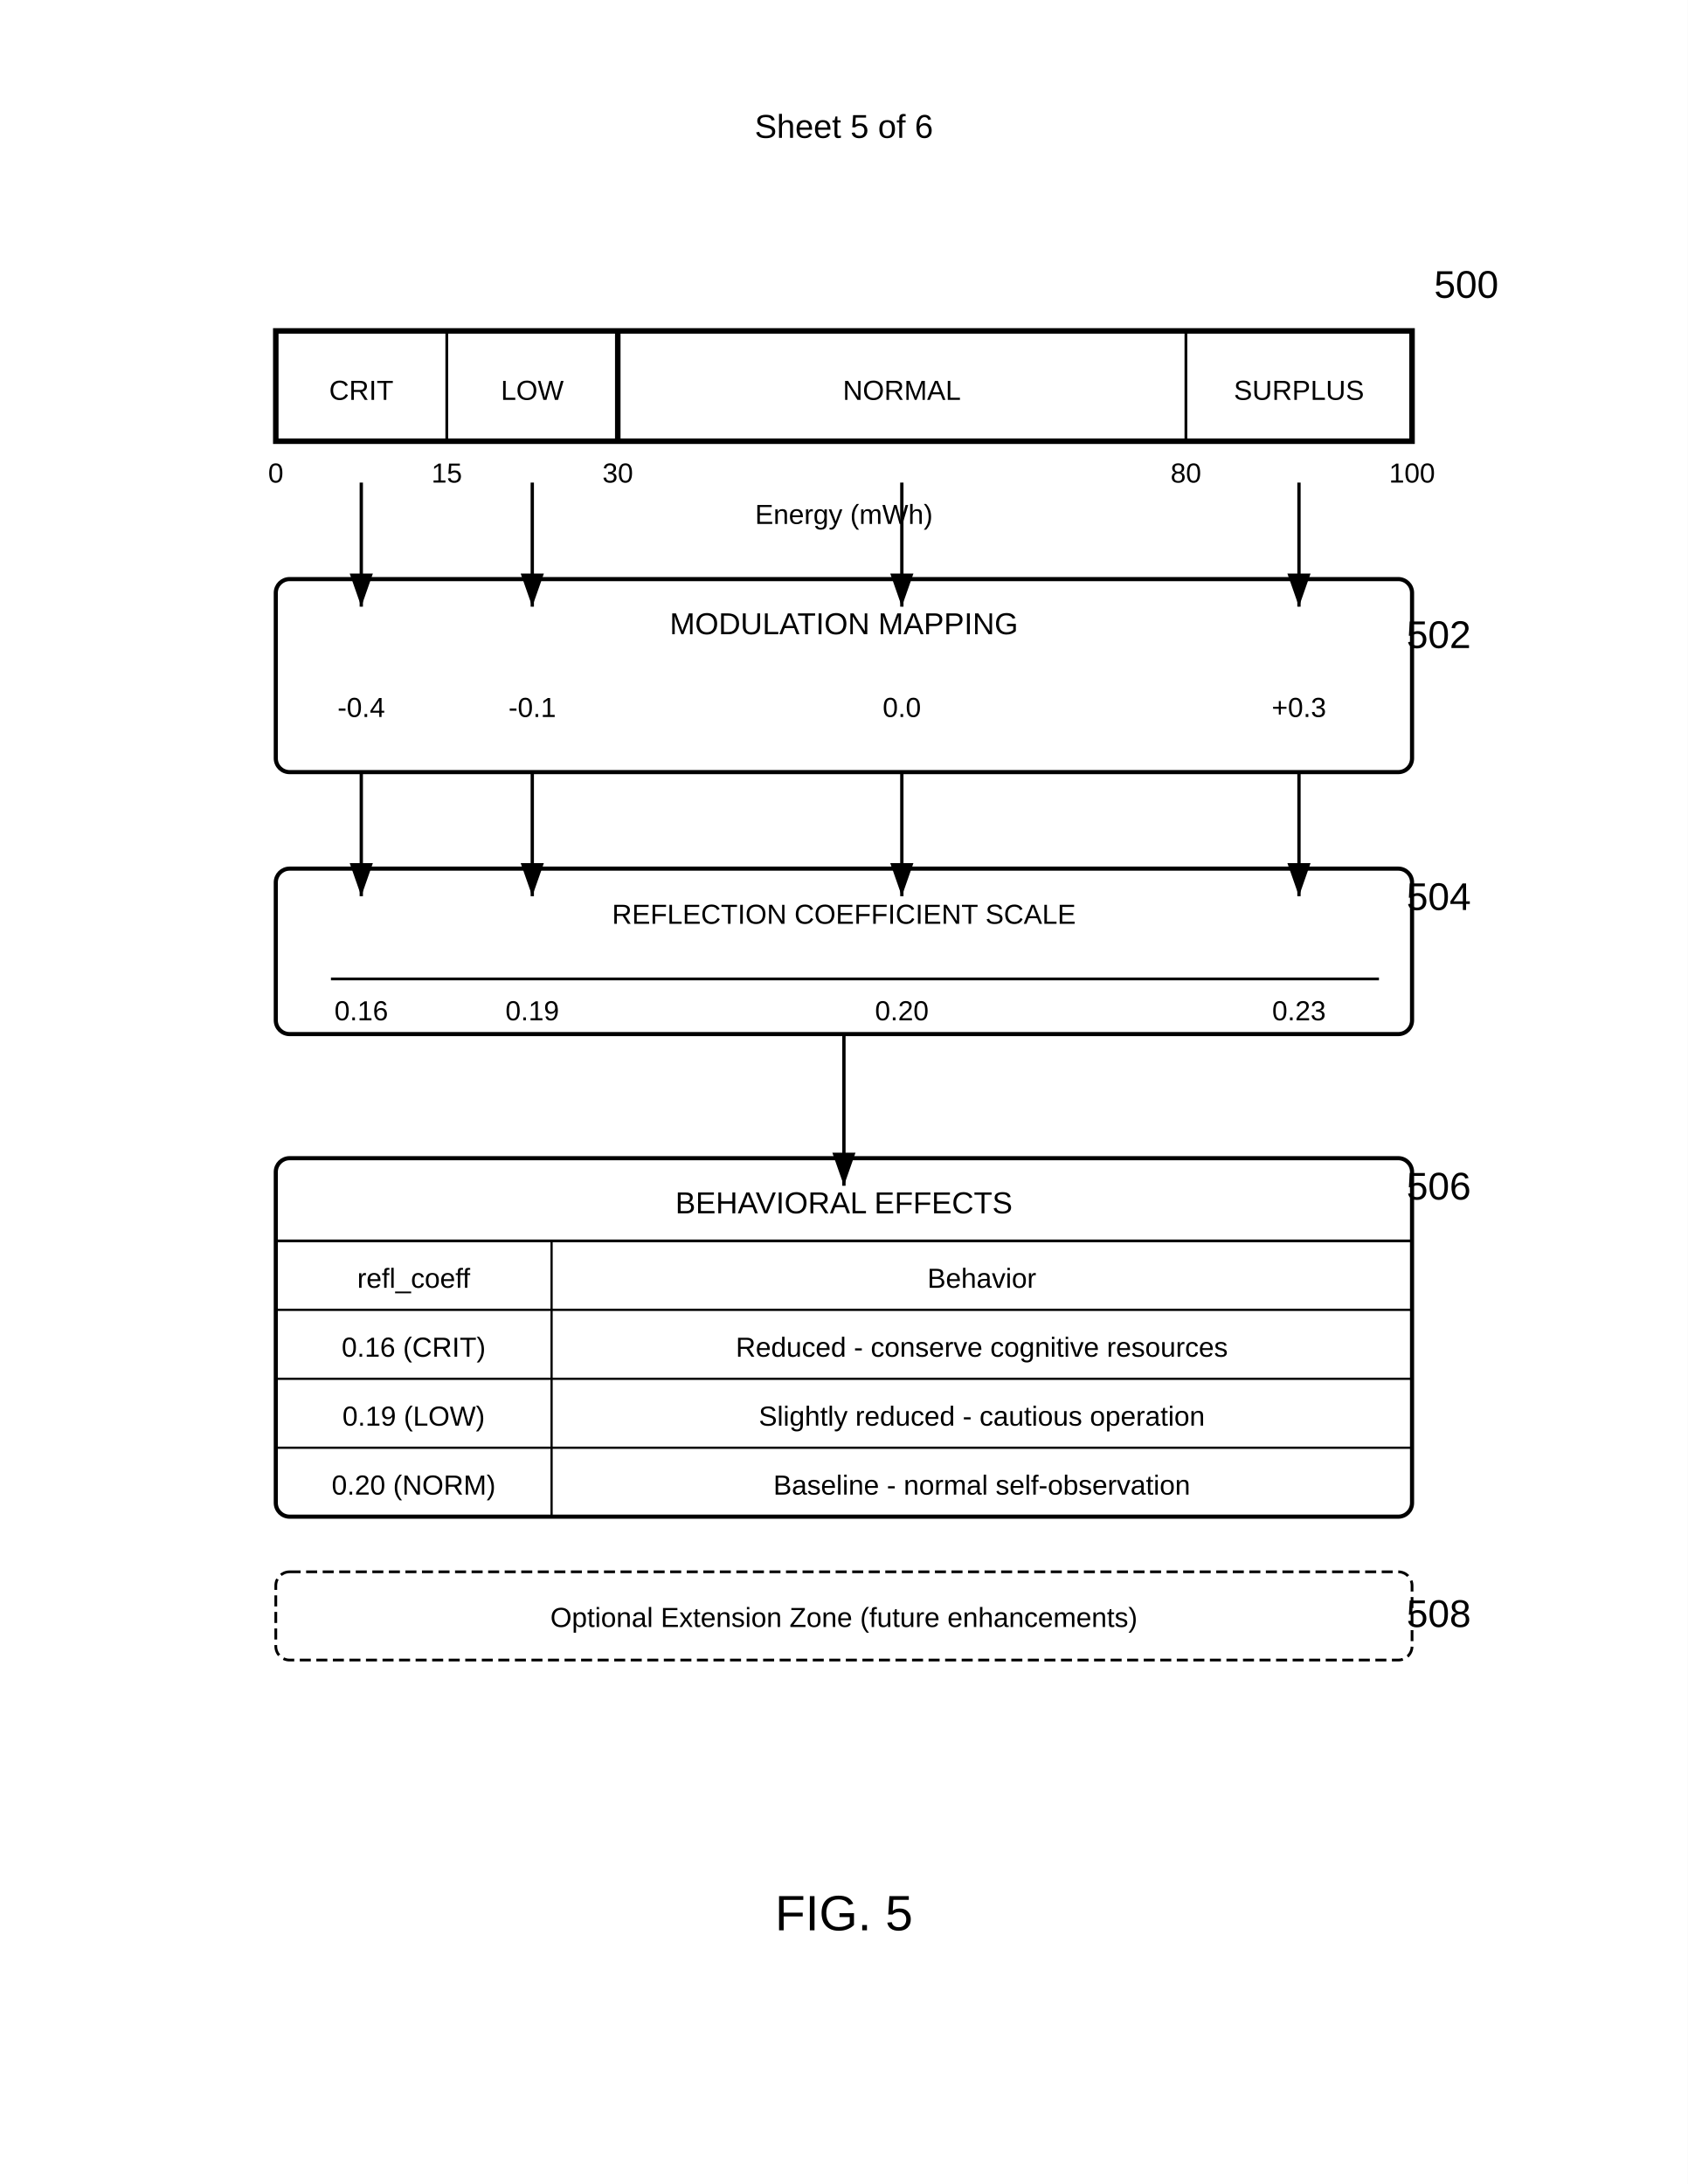
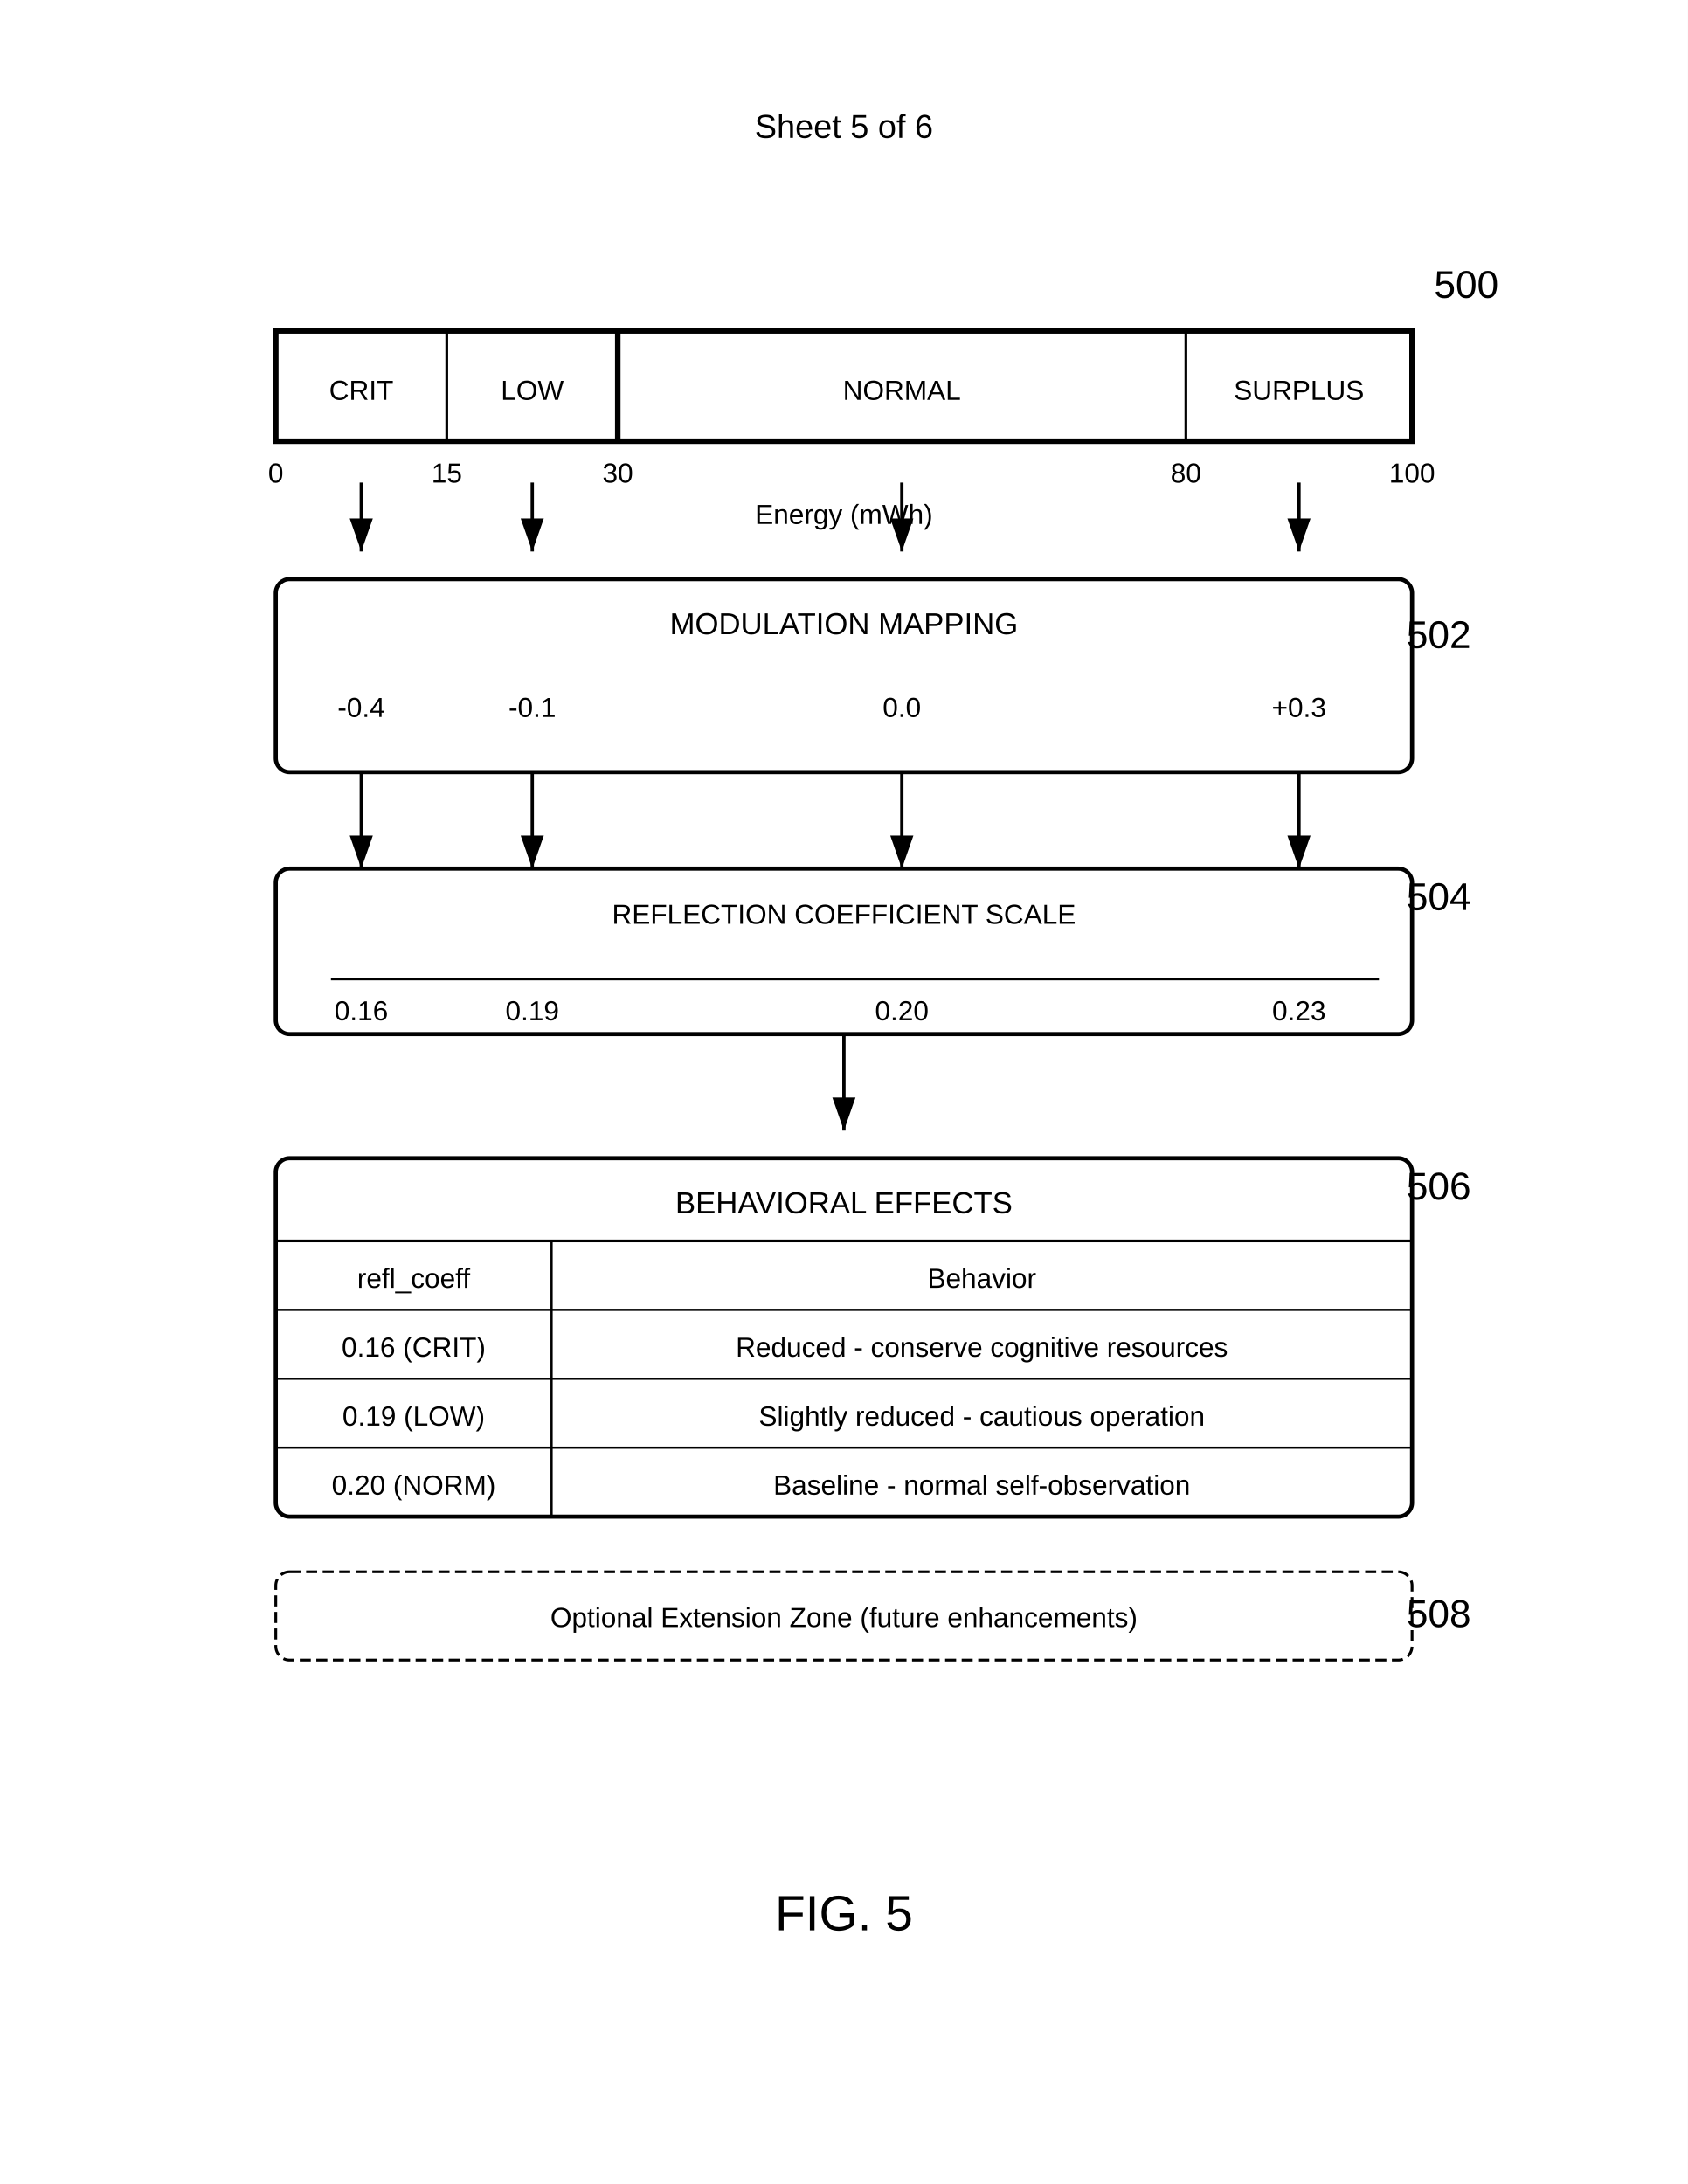
<svg xmlns="http://www.w3.org/2000/svg" width="612" height="792" viewBox="0 0 612 792">
  <rect width="100%" height="100%" fill="#fff" />
  <defs>
    <marker id="arrow" markerWidth="10" markerHeight="7" refX="10" refY="3.5" orient="auto">
      <polygon points="0 0, 10 3.5, 0 7" fill="#000" />
    </marker>
  </defs>
  <text x="306" y="50" font-family="Arial" font-size="12" text-anchor="middle" fill="#000">Sheet 5 of 6</text>
  <g transform="translate(100,120)">
    <rect width="412" height="40" fill="none" stroke="#000" stroke-width="2" />
    <line x1="62" y1="0" x2="62" y2="40" stroke="#000" stroke-width="1" />
    <line x1="124" y1="0" x2="124" y2="40" stroke="#000" stroke-width="2" />
    <line x1="330" y1="0" x2="330" y2="40" stroke="#000" stroke-width="1" />
    <text x="31" y="25" font-family="Arial" font-size="10" text-anchor="middle" fill="#000">CRIT</text>
    <text x="93" y="25" font-family="Arial" font-size="10" text-anchor="middle" fill="#000">LOW</text>
    <text x="227" y="25" font-family="Arial" font-size="10" text-anchor="middle" fill="#000">NORMAL</text>
    <text x="371" y="25" font-family="Arial" font-size="10" text-anchor="middle" fill="#000">SURPLUS</text>
    <text x="420" y="-12" font-family="Arial" font-size="14" font-weight="normal" fill="#000">500</text>
    <text x="0" y="55" font-family="Arial" font-size="10" text-anchor="middle" fill="#000">0</text>
    <text x="62" y="55" font-family="Arial" font-size="10" text-anchor="middle" fill="#000">15</text>
    <text x="124" y="55" font-family="Arial" font-size="10" text-anchor="middle" fill="#000">30</text>
    <text x="330" y="55" font-family="Arial" font-size="10" text-anchor="middle" fill="#000">80</text>
    <text x="412" y="55" font-family="Arial" font-size="10" text-anchor="middle" fill="#000">100</text>
    <text x="206" y="70" font-family="Arial" font-size="10" text-anchor="middle" fill="#000">Energy (mWh)</text>
  </g>
-   <path d="M131 175v45" stroke="#000" stroke-width="1.2" marker-end="url(#arrow)" />
-   <path d="M193 175v45" stroke="#000" stroke-width="1.2" marker-end="url(#arrow)" />
-   <path d="M327 175v45" stroke="#000" stroke-width="1.2" marker-end="url(#arrow)" />
-   <path d="M471 175v45" stroke="#000" stroke-width="1.2" marker-end="url(#arrow)" />
+   <path d="M131 175v25" stroke="#000" stroke-width="1.2" marker-end="url(#arrow)" />
+   <path d="M193 175v25" stroke="#000" stroke-width="1.2" marker-end="url(#arrow)" />
+   <path d="M327 175v25" stroke="#000" stroke-width="1.2" marker-end="url(#arrow)" />
+   <path d="M471 175v25" stroke="#000" stroke-width="1.2" marker-end="url(#arrow)" />
  <rect x="100" y="210" width="412" height="70" rx="5" fill="none" stroke="#000" stroke-width="1.5" />
  <text x="306" y="230" font-family="Arial" font-size="11" text-anchor="middle" fill="#000">MODULATION MAPPING</text>
  <text x="131" y="260" font-family="Arial" font-size="10" text-anchor="middle" fill="#000">-0.4</text>
  <text x="193" y="260" font-family="Arial" font-size="10" text-anchor="middle" fill="#000">-0.1</text>
  <text x="327" y="260" font-family="Arial" font-size="10" text-anchor="middle" fill="#000">0.0</text>
  <text x="471" y="260" font-family="Arial" font-size="10" text-anchor="middle" fill="#000">+0.3</text>
  <text x="510" y="235" font-family="Arial" font-size="14" font-weight="normal" fill="#000">502</text>
-   <path d="M131 280v45" stroke="#000" stroke-width="1.2" marker-end="url(#arrow)" />
-   <path d="M193 280v45" stroke="#000" stroke-width="1.2" marker-end="url(#arrow)" />
-   <path d="M327 280v45" stroke="#000" stroke-width="1.2" marker-end="url(#arrow)" />
-   <path d="M471 280v45" stroke="#000" stroke-width="1.2" marker-end="url(#arrow)" />
+   <path d="M131 280v35" stroke="#000" stroke-width="1.2" marker-end="url(#arrow)" />
+   <path d="M193 280v35" stroke="#000" stroke-width="1.2" marker-end="url(#arrow)" />
+   <path d="M327 280v35" stroke="#000" stroke-width="1.2" marker-end="url(#arrow)" />
+   <path d="M471 280v35" stroke="#000" stroke-width="1.2" marker-end="url(#arrow)" />
  <rect x="100" y="315" width="412" height="60" rx="5" fill="none" stroke="#000" stroke-width="1.5" />
  <text x="306" y="335" font-family="Arial" font-size="10" text-anchor="middle" fill="#000">REFLECTION COEFFICIENT SCALE</text>
  <line x1="120" y1="355" x2="500" y2="355" stroke="#000" stroke-width="1" />
  <text x="131" y="370" font-family="Arial" font-size="10" text-anchor="middle" fill="#000">0.16</text>
  <text x="193" y="370" font-family="Arial" font-size="10" text-anchor="middle" fill="#000">0.19</text>
  <text x="327" y="370" font-family="Arial" font-size="10" text-anchor="middle" fill="#000">0.20</text>
  <text x="471" y="370" font-family="Arial" font-size="10" text-anchor="middle" fill="#000">0.23</text>
  <text x="510" y="330" font-family="Arial" font-size="14" font-weight="normal" fill="#000">504</text>
-   <path d="M306 375v55" stroke="#000" stroke-width="1.2" marker-end="url(#arrow)" />
+   <path d="M306 375v35" stroke="#000" stroke-width="1.2" marker-end="url(#arrow)" />
  <rect x="100" y="420" width="412" height="130" rx="5" fill="none" stroke="#000" stroke-width="1.5" />
  <text x="306" y="440" font-family="Arial" font-size="11" text-anchor="middle" fill="#000">BEHAVIORAL EFFECTS</text>
  <line x1="100" y1="450" x2="512" y2="450" stroke="#000" stroke-width="1" />
  <line x1="200" y1="450" x2="200" y2="550" stroke="#000" stroke-width="0.8" />
  <line x1="100" y1="475" x2="512" y2="475" stroke="#000" stroke-width="0.8" />
  <line x1="100" y1="500" x2="512" y2="500" stroke="#000" stroke-width="0.8" />
  <line x1="100" y1="525" x2="512" y2="525" stroke="#000" stroke-width="0.8" />
  <text x="150" y="467" font-family="Arial" font-size="10" text-anchor="middle" fill="#000">refl_coeff</text>
  <text x="356" y="467" font-family="Arial" font-size="10" text-anchor="middle" fill="#000">Behavior</text>
  <text x="150" y="492" font-family="Arial" font-size="10" text-anchor="middle" fill="#000">0.16 (CRIT)</text>
  <text x="356" y="492" font-family="Arial" font-size="10" text-anchor="middle" fill="#000">Reduced - conserve cognitive resources</text>
  <text x="150" y="517" font-family="Arial" font-size="10" text-anchor="middle" fill="#000">0.19 (LOW)</text>
  <text x="356" y="517" font-family="Arial" font-size="10" text-anchor="middle" fill="#000">Slightly reduced - cautious operation</text>
  <text x="150" y="542" font-family="Arial" font-size="10" text-anchor="middle" fill="#000">0.20 (NORM)</text>
  <text x="356" y="542" font-family="Arial" font-size="10" text-anchor="middle" fill="#000">Baseline - normal self-observation</text>
  <text x="510" y="435" font-family="Arial" font-size="14" font-weight="normal" fill="#000">506</text>
  <rect x="100" y="570" width="412" height="32" rx="5" fill="none" stroke="#000" stroke-width="1" stroke-dasharray="4,2" />
  <text x="306" y="590" font-family="Arial" font-size="10" text-anchor="middle" fill="#000">Optional Extension Zone (future enhancements)</text>
  <text x="510" y="590" font-family="Arial" font-size="14" font-weight="normal" fill="#000">508</text>
  <text x="306" y="700" font-family="Arial" font-size="18" font-weight="normal" text-anchor="middle" fill="#000">FIG. 5</text>
</svg>
